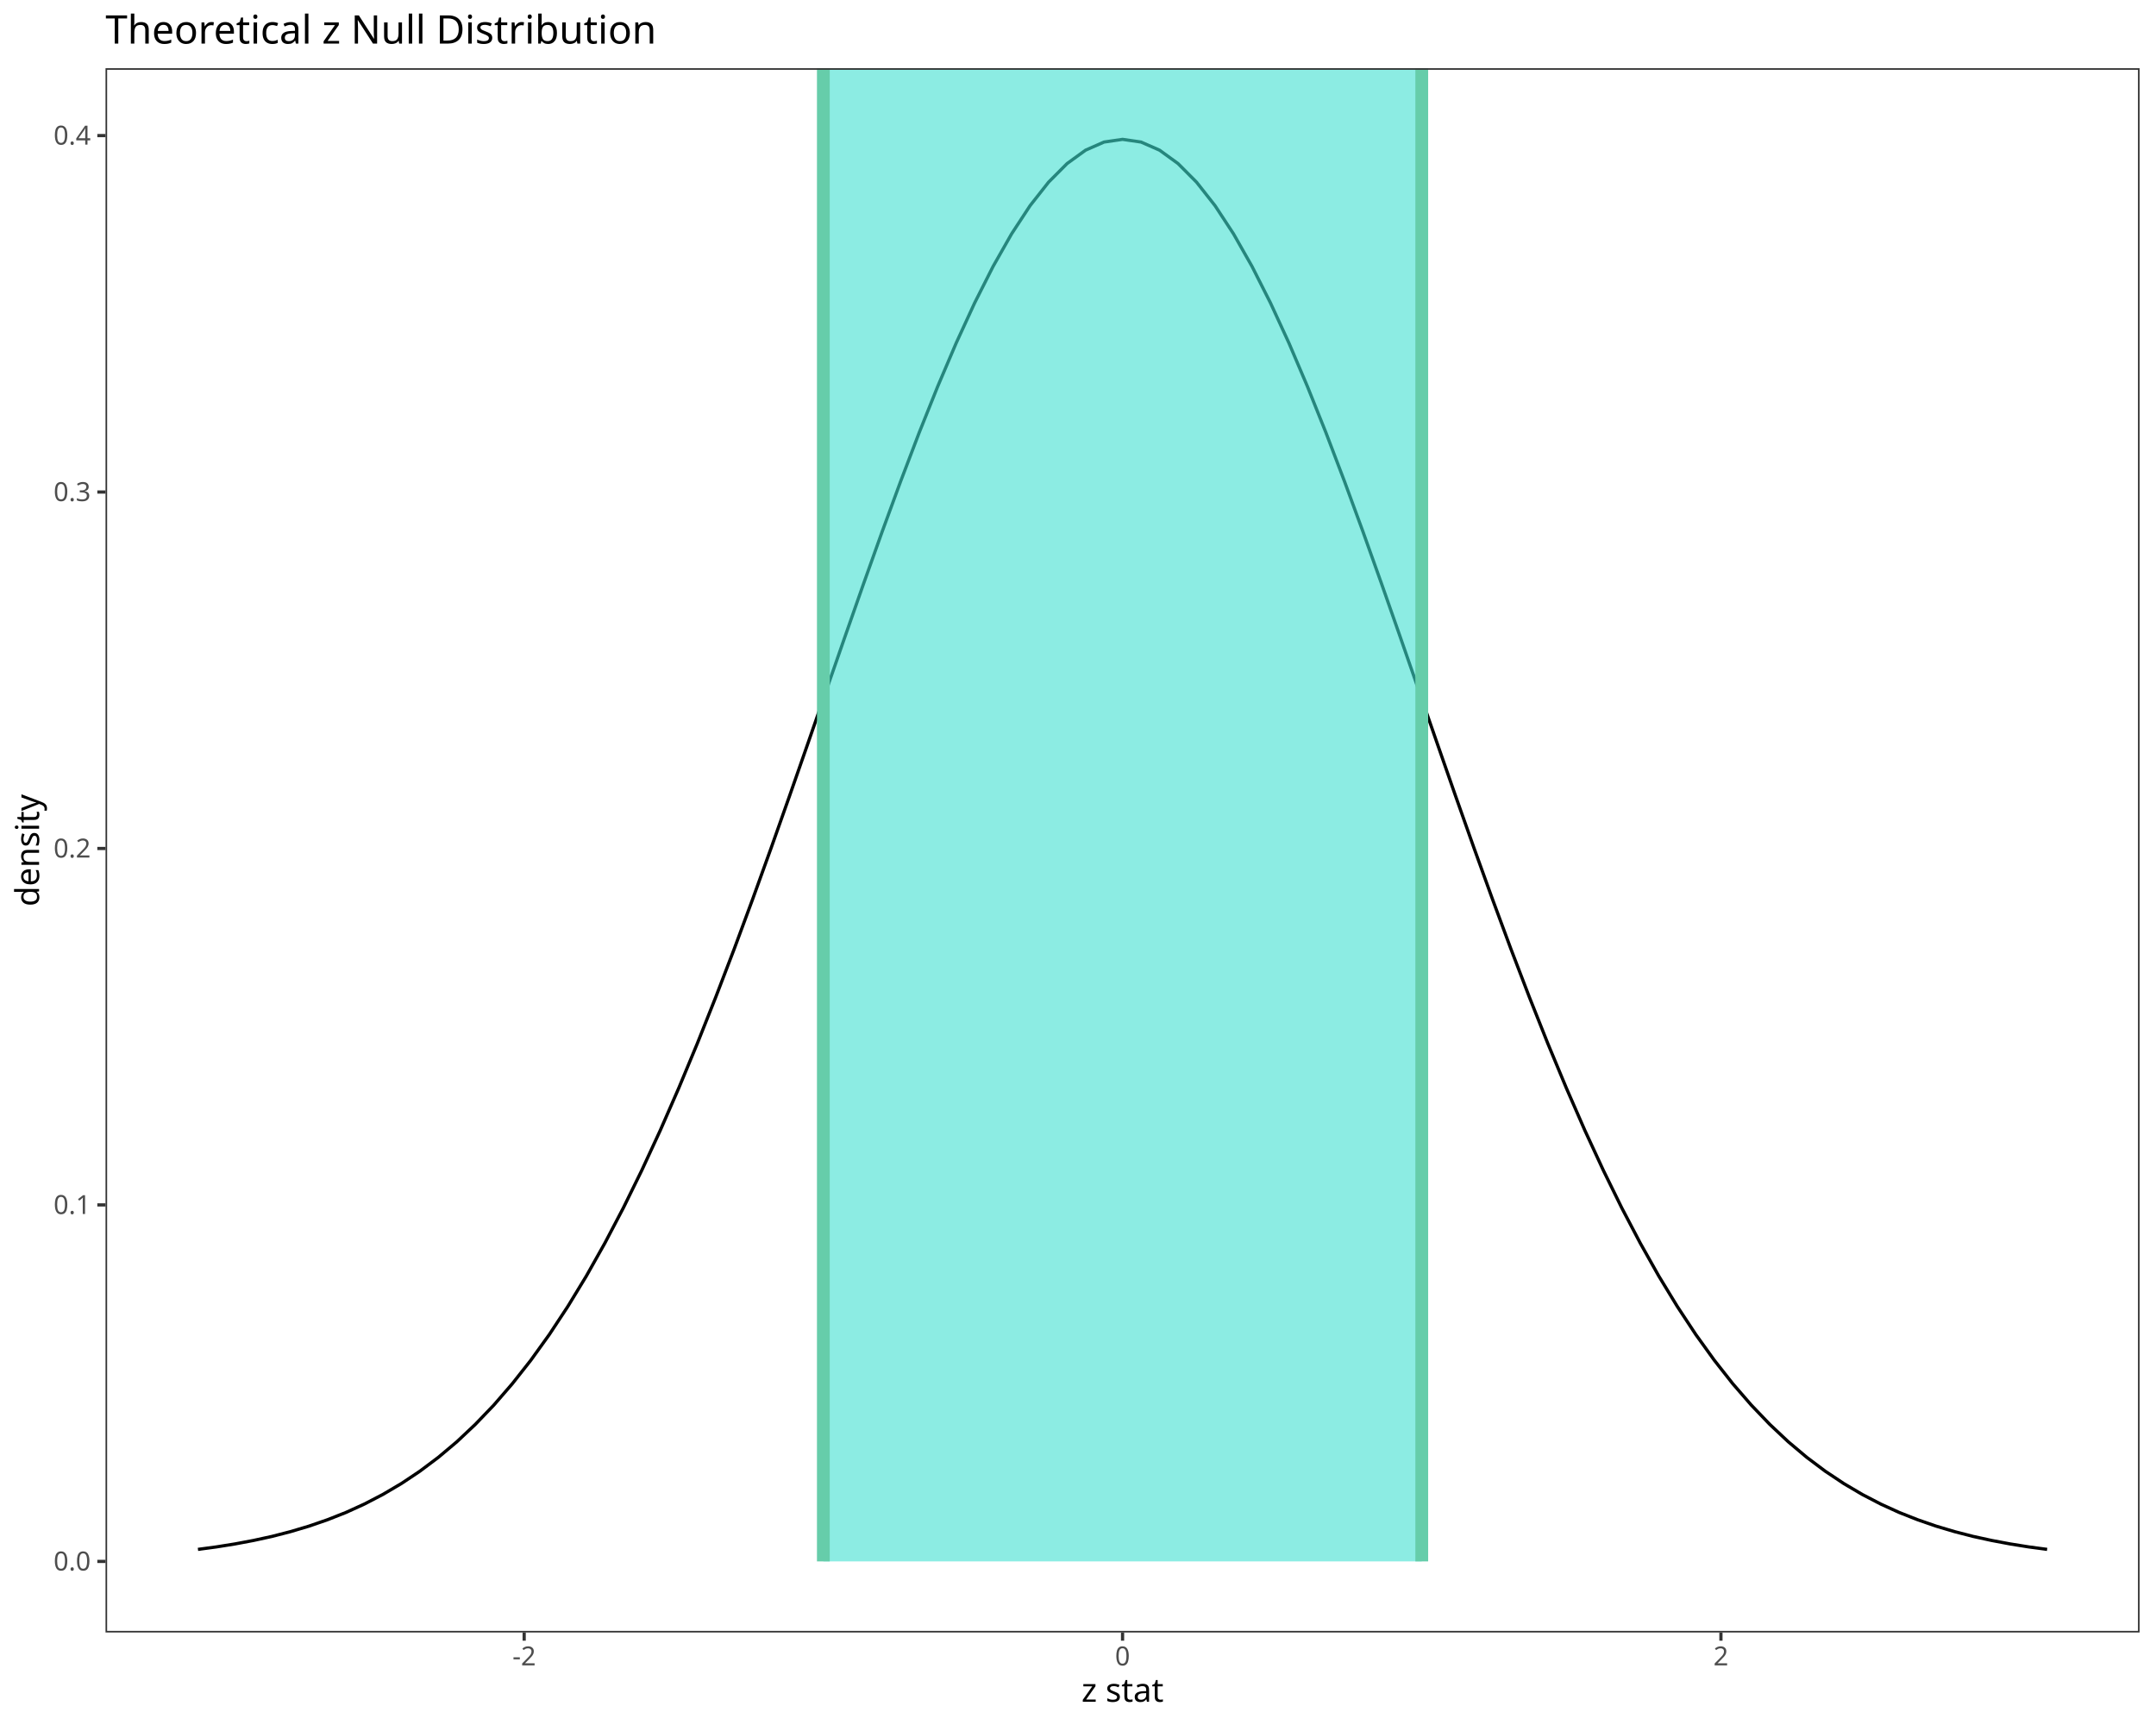
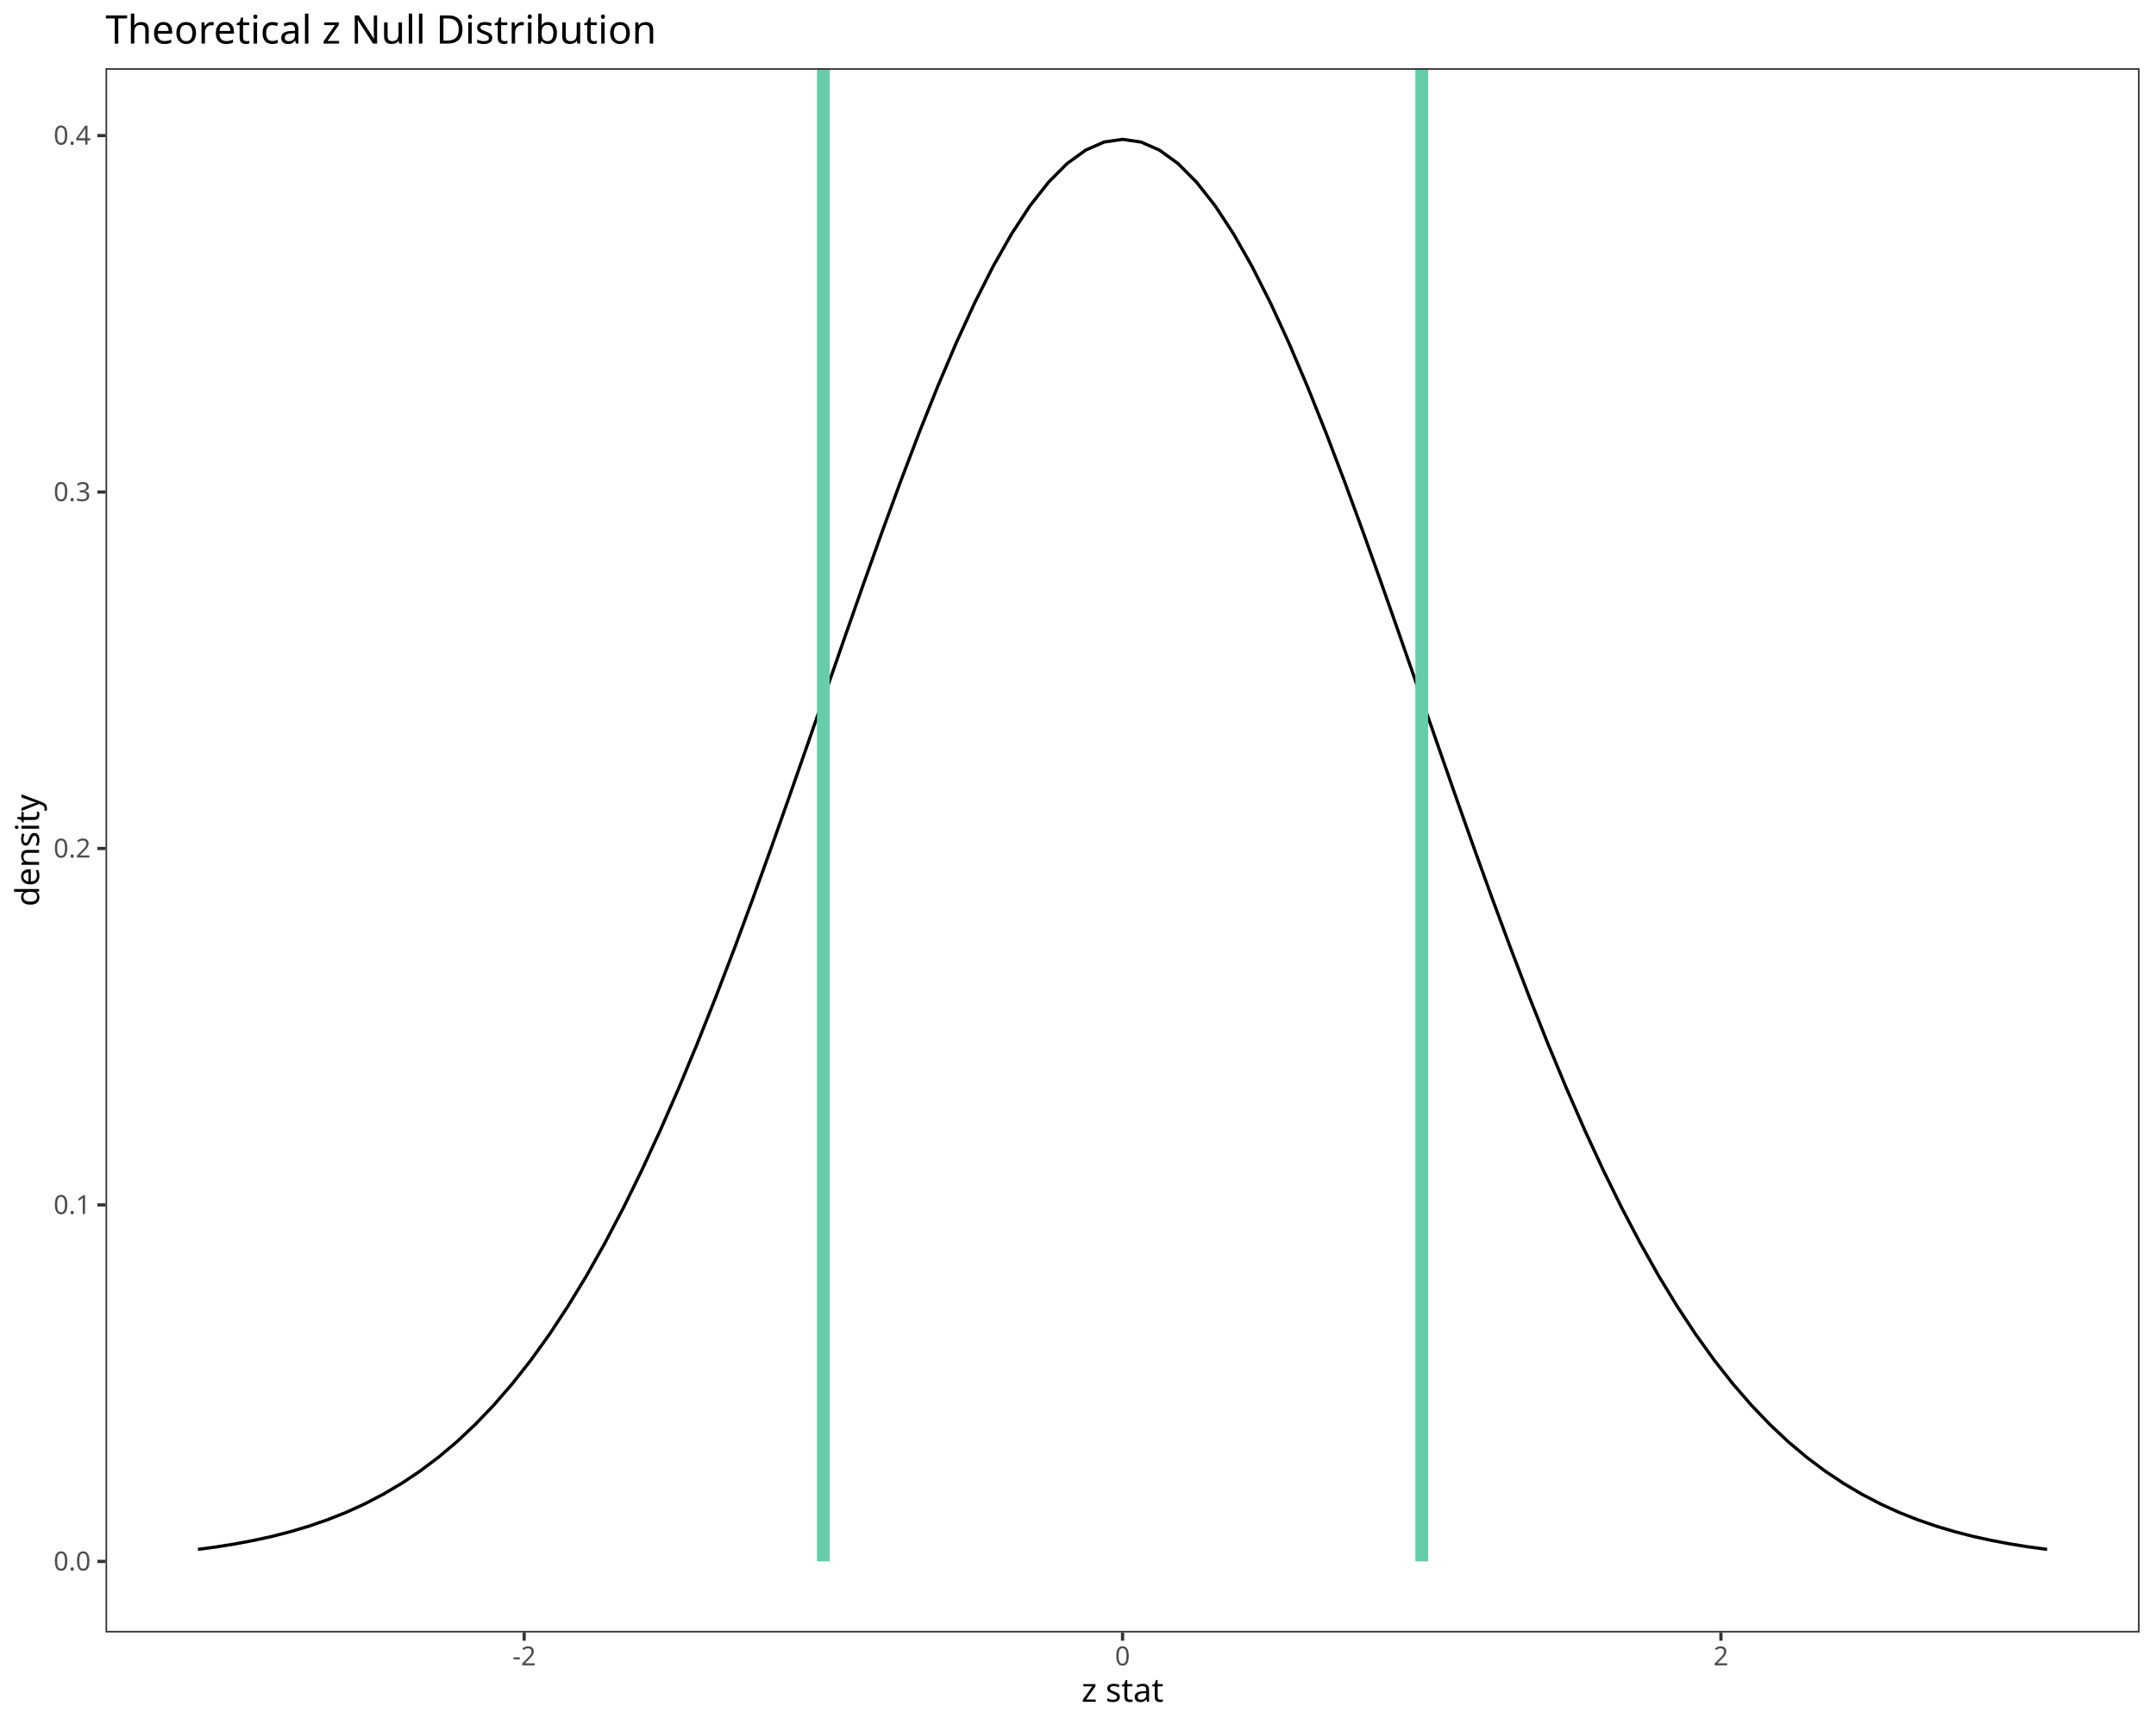
<svg xmlns="http://www.w3.org/2000/svg" class="svglite" data-engine-version="2.0" width="720.00pt" height="576.00pt" viewBox="0 0 720.00 576.00">
  <defs>
    <style type="text/css">
    .svglite line, .svglite polyline, .svglite polygon, .svglite path, .svglite rect, .svglite circle {
      fill: none;
      stroke: #000000;
      stroke-linecap: round;
      stroke-linejoin: round;
      stroke-miterlimit: 10.00;
    }
  </style>
  </defs>
  <rect width="100%" height="100%" style="stroke: none; fill: #FFFFFF;" />
  <defs>
    <clipPath id="cpMC4wMHw3MjAuMDB8MC4wMHw1NzYuMDA=">
      <rect x="0.00" y="0.00" width="720.00" height="576.00" />
    </clipPath>
  </defs>
  <g clip-path="url(#cpMC4wMHw3MjAuMDB8MC4wMHw1NzYuMDA=)">
    <rect x="0.00" y="0.00" width="720.00" height="576.00" style="stroke-width: 1.07; stroke: #FFFFFF; fill: #FFFFFF;" />
  </g>
  <defs>
    <clipPath id="cpMzUuMjR8NzE0LjUyfDIyLjc4fDU0NS4xMQ==">
      <rect x="35.24" y="22.78" width="679.28" height="522.33" />
    </clipPath>
  </defs>
  <g clip-path="url(#cpMzUuMjR8NzE0LjUyfDIyLjc4fDU0NS4xMQ==)">
    <rect x="35.24" y="22.78" width="679.28" height="522.33" style="stroke-width: 1.07; stroke: none; fill: #FFFFFF;" />
    <polyline points="66.11,517.36 72.29,516.53 78.47,515.54 84.64,514.38 90.82,513.03 96.99,511.44 103.17,509.60 109.34,507.47 115.52,505.03 121.69,502.22 127.87,499.01 134.04,495.37 140.22,491.25 146.39,486.62 152.57,481.42 158.74,475.61 164.92,469.17 171.09,462.04 177.27,454.20 183.45,445.61 189.62,436.25 195.80,426.10 201.97,415.14 208.15,403.37 214.32,390.80 220.50,377.44 226.67,363.33 232.85,348.48 239.02,332.97 245.20,316.84 251.37,300.18 257.55,283.07 263.72,265.63 269.90,247.95 276.07,230.16 282.25,212.40 288.43,194.80 294.60,177.52 300.78,160.70 306.95,144.50 313.13,129.08 319.30,114.59 325.48,101.16 331.65,88.95 337.83,78.08 344.00,68.67 350.18,60.82 356.35,54.62 362.53,50.14 368.70,47.43 374.88,46.53 381.05,47.43 387.23,50.14 393.41,54.62 399.58,60.82 405.76,68.67 411.93,78.08 418.11,88.95 424.28,101.16 430.46,114.59 436.63,129.08 442.81,144.50 448.98,160.70 455.16,177.52 461.33,194.80 467.51,212.40 473.68,230.16 479.86,247.95 486.03,265.63 492.21,283.07 498.39,300.18 504.56,316.84 510.74,332.97 516.91,348.48 523.09,363.33 529.26,377.44 535.44,390.80 541.61,403.37 547.79,415.14 553.96,426.10 560.14,436.25 566.31,445.61 572.49,454.20 578.66,462.04 584.84,469.17 591.01,475.61 597.19,481.42 603.37,486.62 609.54,491.25 615.72,495.37 621.89,499.01 628.07,502.22 634.24,505.03 640.42,507.47 646.59,509.60 652.77,511.44 658.94,513.03 665.12,514.38 671.29,515.54 677.47,516.53 683.64,517.36 " style="stroke-width: 1.07; stroke-linecap: butt;" />
-     <rect x="274.96" y="22.78" width="199.83" height="498.59" style="stroke-width: 1.07; stroke: none; stroke-linecap: butt; stroke-linejoin: miter; fill: #40E0D0; fill-opacity: 0.60;" />
    <line x1="274.96" y1="521.37" x2="274.96" y2="22.78" style="stroke-width: 4.27; stroke: #66CDAA; stroke-linecap: butt;" />
    <line x1="474.80" y1="521.37" x2="474.80" y2="22.78" style="stroke-width: 4.27; stroke: #66CDAA; stroke-linecap: butt;" />
    <rect x="35.24" y="22.78" width="679.28" height="522.33" style="stroke-width: 1.07; stroke: #333333;" />
  </g>
  <g clip-path="url(#cpMC4wMHw3MjAuMDB8MC4wMHw1NzYuMDA=)">
    <text x="30.31" y="524.40" text-anchor="end" style="font-size: 8.80px; fill: #4D4D4D; font-family: sans;" textLength="12.23px" lengthAdjust="spacingAndGlyphs">0.0</text>
    <text x="30.31" y="405.37" text-anchor="end" style="font-size: 8.80px; fill: #4D4D4D; font-family: sans;" textLength="12.23px" lengthAdjust="spacingAndGlyphs">0.1</text>
    <text x="30.31" y="286.35" text-anchor="end" style="font-size: 8.80px; fill: #4D4D4D; font-family: sans;" textLength="12.23px" lengthAdjust="spacingAndGlyphs">0.2</text>
    <text x="30.31" y="167.32" text-anchor="end" style="font-size: 8.80px; fill: #4D4D4D; font-family: sans;" textLength="12.23px" lengthAdjust="spacingAndGlyphs">0.3</text>
    <text x="30.31" y="48.29" text-anchor="end" style="font-size: 8.80px; fill: #4D4D4D; font-family: sans;" textLength="12.23px" lengthAdjust="spacingAndGlyphs">0.4</text>
    <polyline points="32.50,521.37 35.24,521.37 " style="stroke-width: 1.07; stroke: #333333; stroke-linecap: butt;" />
    <polyline points="32.50,402.34 35.24,402.34 " style="stroke-width: 1.07; stroke: #333333; stroke-linecap: butt;" />
    <polyline points="32.50,283.32 35.24,283.32 " style="stroke-width: 1.07; stroke: #333333; stroke-linecap: butt;" />
    <polyline points="32.50,164.29 35.24,164.29 " style="stroke-width: 1.07; stroke: #333333; stroke-linecap: butt;" />
    <polyline points="32.50,45.27 35.24,45.27 " style="stroke-width: 1.07; stroke: #333333; stroke-linecap: butt;" />
    <polyline points="175.05,547.85 175.05,545.11 " style="stroke-width: 1.07; stroke: #333333; stroke-linecap: butt;" />
    <polyline points="374.88,547.85 374.88,545.11 " style="stroke-width: 1.07; stroke: #333333; stroke-linecap: butt;" />
    <polyline points="574.71,547.85 574.71,545.11 " style="stroke-width: 1.07; stroke: #333333; stroke-linecap: butt;" />
    <text x="175.05" y="556.10" text-anchor="middle" style="font-size: 8.80px; fill: #4D4D4D; font-family: sans;" textLength="7.82px" lengthAdjust="spacingAndGlyphs">-2</text>
    <text x="374.88" y="556.10" text-anchor="middle" style="font-size: 8.80px; fill: #4D4D4D; font-family: sans;" textLength="4.89px" lengthAdjust="spacingAndGlyphs">0</text>
    <text x="574.71" y="556.10" text-anchor="middle" style="font-size: 8.80px; fill: #4D4D4D; font-family: sans;" textLength="4.89px" lengthAdjust="spacingAndGlyphs">2</text>
    <text x="374.88" y="568.24" text-anchor="middle" style="font-size: 11.00px; font-family: sans;" textLength="26.29px" lengthAdjust="spacingAndGlyphs">z stat</text>
    <text transform="translate(13.05,283.95) rotate(-90)" text-anchor="middle" style="font-size: 11.00px; font-family: sans;" textLength="34.86px" lengthAdjust="spacingAndGlyphs">density</text>
    <text x="35.24" y="14.56" style="font-size: 13.20px; font-family: sans;" textLength="171.67px" lengthAdjust="spacingAndGlyphs">Theoretical z Null Distribution</text>
  </g>
</svg>
